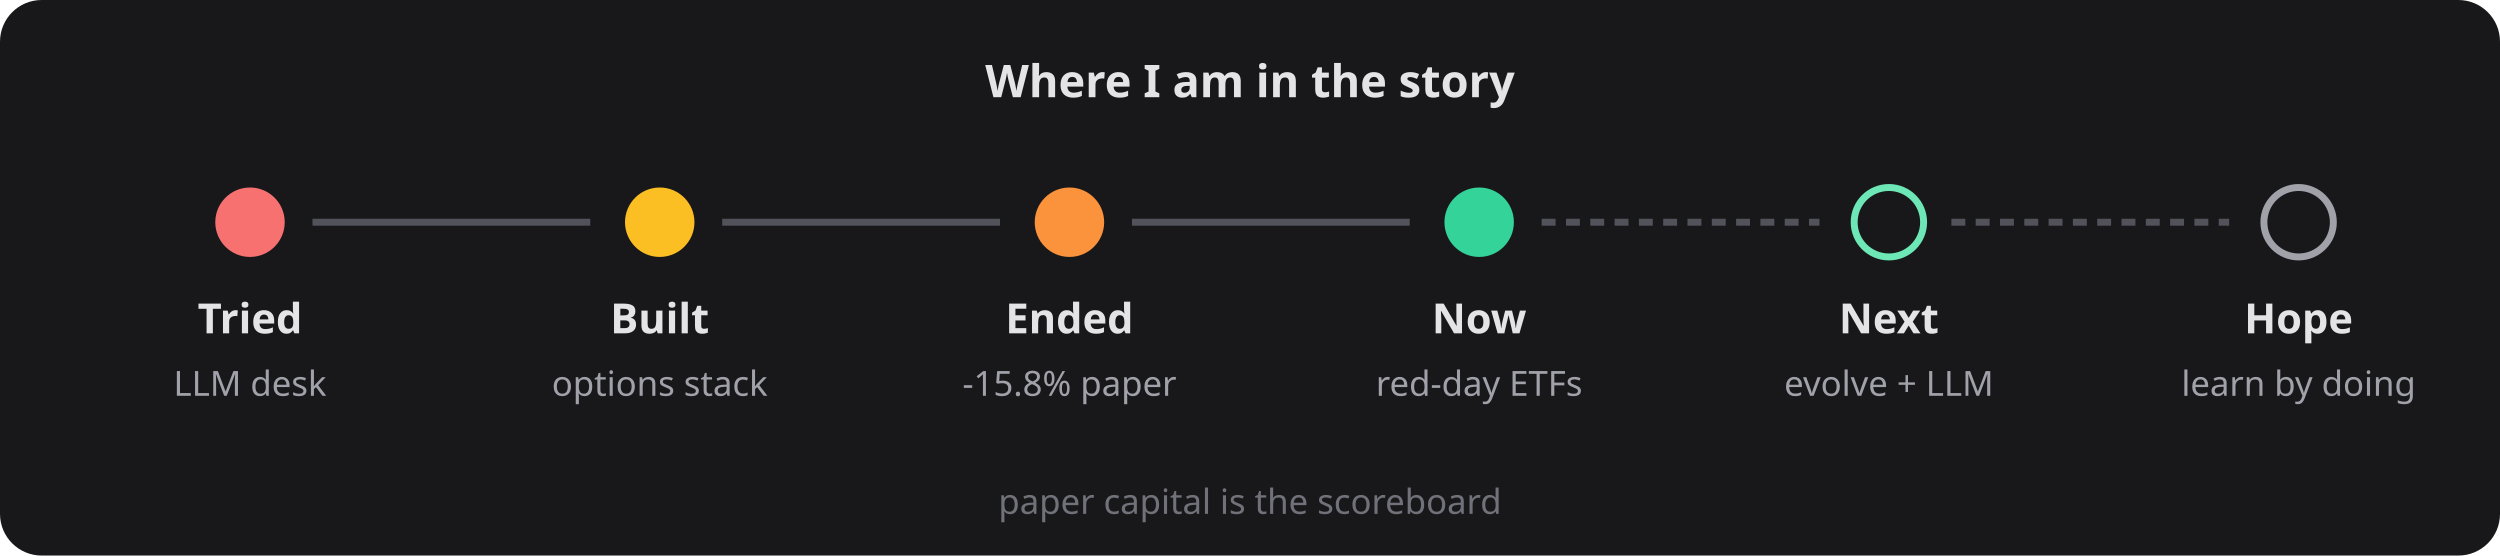
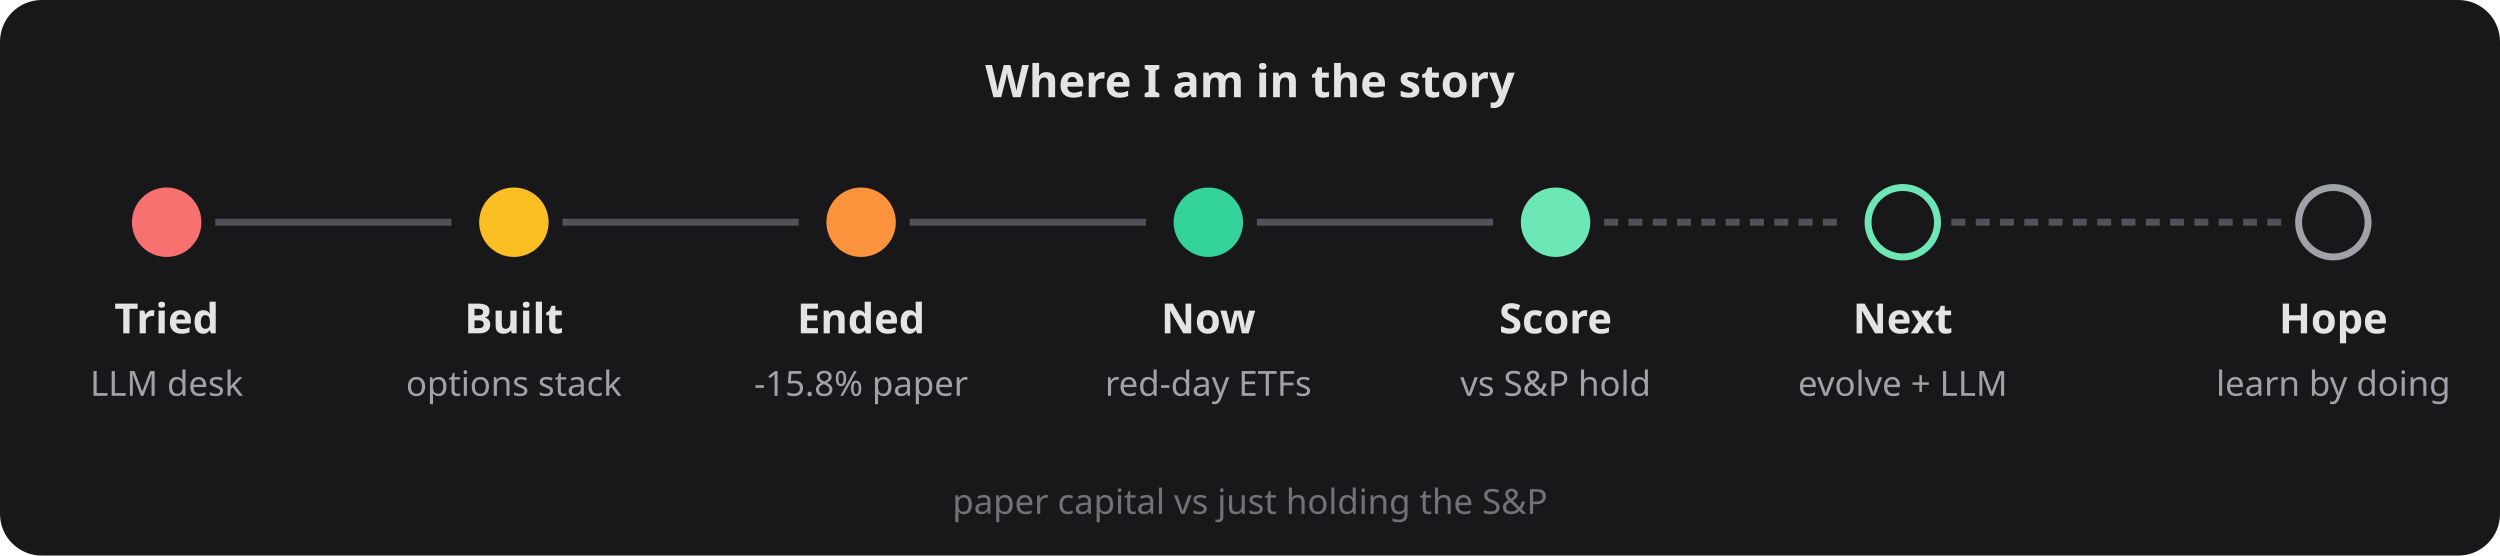
<svg xmlns="http://www.w3.org/2000/svg" viewBox="0 0 720 160" role="img" aria-labelledby="t">
  <rect width="720" height="160" rx="12" fill="#18181b" />
  <g font-family="ui-sans-serif,system-ui,sans-serif">
-     <circle cx="72" cy="64" r="10" fill="#f87171" />
-     <text x="72" y="96" text-anchor="middle" font-size="12" font-weight="700" fill="#e4e4e7">Tried</text>
-     <text x="72" y="114" text-anchor="middle" font-size="10" fill="#a1a1aa">LLM desk</text>
-     <line x1="90" y1="64" x2="170" y2="64" stroke="#52525b" stroke-width="2" />
-     <circle cx="190" cy="64" r="10" fill="#fbbf24" />
-     <text x="190" y="96" text-anchor="middle" font-size="12" font-weight="700" fill="#e4e4e7">Built</text>
-     <text x="190" y="114" text-anchor="middle" font-size="10" fill="#a1a1aa">options stack</text>
-     <line x1="208" y1="64" x2="288" y2="64" stroke="#52525b" stroke-width="2" />
-     <circle cx="308" cy="64" r="10" fill="#fb923c" />
-     <text x="308" y="96" text-anchor="middle" font-size="12" font-weight="700" fill="#e4e4e7">Ended</text>
-     <text x="308" y="114" text-anchor="middle" font-size="10" fill="#a1a1aa">-15.8% paper</text>
-     <line x1="326" y1="64" x2="406" y2="64" stroke="#52525b" stroke-width="2" />
-     <circle cx="426" cy="64" r="10" fill="#34d399" />
-     <text x="426" y="96" text-anchor="middle" font-size="12" font-weight="700" fill="#e4e4e7">Now</text>
-     <text x="426" y="114" text-anchor="middle" font-size="10" fill="#a1a1aa">red-day ETFs</text>
-     <line x1="444" y1="64" x2="524" y2="64" stroke="#52525b" stroke-width="2" stroke-dasharray="4 3" />
-     <circle cx="544" cy="64" r="10" fill="none" stroke="#6ee7b7" stroke-width="2" />
-     <text x="544" y="96" text-anchor="middle" font-size="12" font-weight="700" fill="#e4e4e7">Next</text>
-     <text x="544" y="114" text-anchor="middle" font-size="10" fill="#a1a1aa">evolve + LLM</text>
-     <line x1="562" y1="64" x2="642" y2="64" stroke="#52525b" stroke-width="2" stroke-dasharray="4 3" />
-     <circle cx="662" cy="64" r="10" fill="none" stroke="#a1a1aa" stroke-width="2" />
-     <text x="662" y="96" text-anchor="middle" font-size="12" font-weight="700" fill="#e4e4e7">Hope</text>
-     <text x="662" y="114" text-anchor="middle" font-size="10" fill="#a1a1aa">learn by doing</text>
+     <circle cx="48" cy="64" r="10" fill="#f87171" />
+     <text x="48" y="96" text-anchor="middle" font-size="12" font-weight="700" fill="#e4e4e7">Tried</text>
+     <text x="48" y="114" text-anchor="middle" font-size="10" fill="#a1a1aa">LLM desk</text>
+     <line x1="62" y1="64" x2="130" y2="64" stroke="#52525b" stroke-width="2" />
+     <circle cx="148" cy="64" r="10" fill="#fbbf24" />
+     <text x="148" y="96" text-anchor="middle" font-size="12" font-weight="700" fill="#e4e4e7">Built</text>
+     <text x="148" y="114" text-anchor="middle" font-size="10" fill="#a1a1aa">options stack</text>
+     <line x1="162" y1="64" x2="230" y2="64" stroke="#52525b" stroke-width="2" />
+     <circle cx="248" cy="64" r="10" fill="#fb923c" />
+     <text x="248" y="96" text-anchor="middle" font-size="12" font-weight="700" fill="#e4e4e7">Ended</text>
+     <text x="248" y="114" text-anchor="middle" font-size="10" fill="#a1a1aa">-15.8% paper</text>
+     <line x1="262" y1="64" x2="330" y2="64" stroke="#52525b" stroke-width="2" />
+     <circle cx="348" cy="64" r="10" fill="#34d399" />
+     <text x="348" y="96" text-anchor="middle" font-size="12" font-weight="700" fill="#e4e4e7">Now</text>
+     <text x="348" y="114" text-anchor="middle" font-size="10" fill="#a1a1aa">red-day ETFs</text>
+     <line x1="362" y1="64" x2="430" y2="64" stroke="#52525b" stroke-width="2" />
+     <circle cx="448" cy="64" r="10" fill="#6ee7b7" />
+     <text x="448" y="96" text-anchor="middle" font-size="12" font-weight="700" fill="#e4e4e7">Score</text>
+     <text x="448" y="114" text-anchor="middle" font-size="10" fill="#a1a1aa">vs S&amp;P hold</text>
+     <line x1="462" y1="64" x2="530" y2="64" stroke="#52525b" stroke-width="2" stroke-dasharray="4 3" />
+     <circle cx="548" cy="64" r="10" fill="none" stroke="#6ee7b7" stroke-width="2" />
+     <text x="548" y="96" text-anchor="middle" font-size="12" font-weight="700" fill="#e4e4e7">Next</text>
+     <text x="548" y="114" text-anchor="middle" font-size="10" fill="#a1a1aa">evolve + LLM</text>
+     <line x1="562" y1="64" x2="658" y2="64" stroke="#52525b" stroke-width="2" stroke-dasharray="4 3" />
+     <circle cx="672" cy="64" r="10" fill="none" stroke="#a1a1aa" stroke-width="2" />
+     <text x="672" y="96" text-anchor="middle" font-size="12" font-weight="700" fill="#e4e4e7">Hope</text>
+     <text x="672" y="114" text-anchor="middle" font-size="10" fill="#a1a1aa">learn by doing</text>
    <text x="360" y="28" text-anchor="middle" font-size="13" font-weight="700" fill="#e4e4e7">Where I am in the story</text>
-     <text x="360" y="148" text-anchor="middle" font-size="10" fill="#71717a">paper capital is the scoreboard</text>
+     <text x="360" y="148" text-anchor="middle" font-size="10" fill="#71717a">paper capital vs just holding the S&amp;P</text>
  </g>
</svg>
